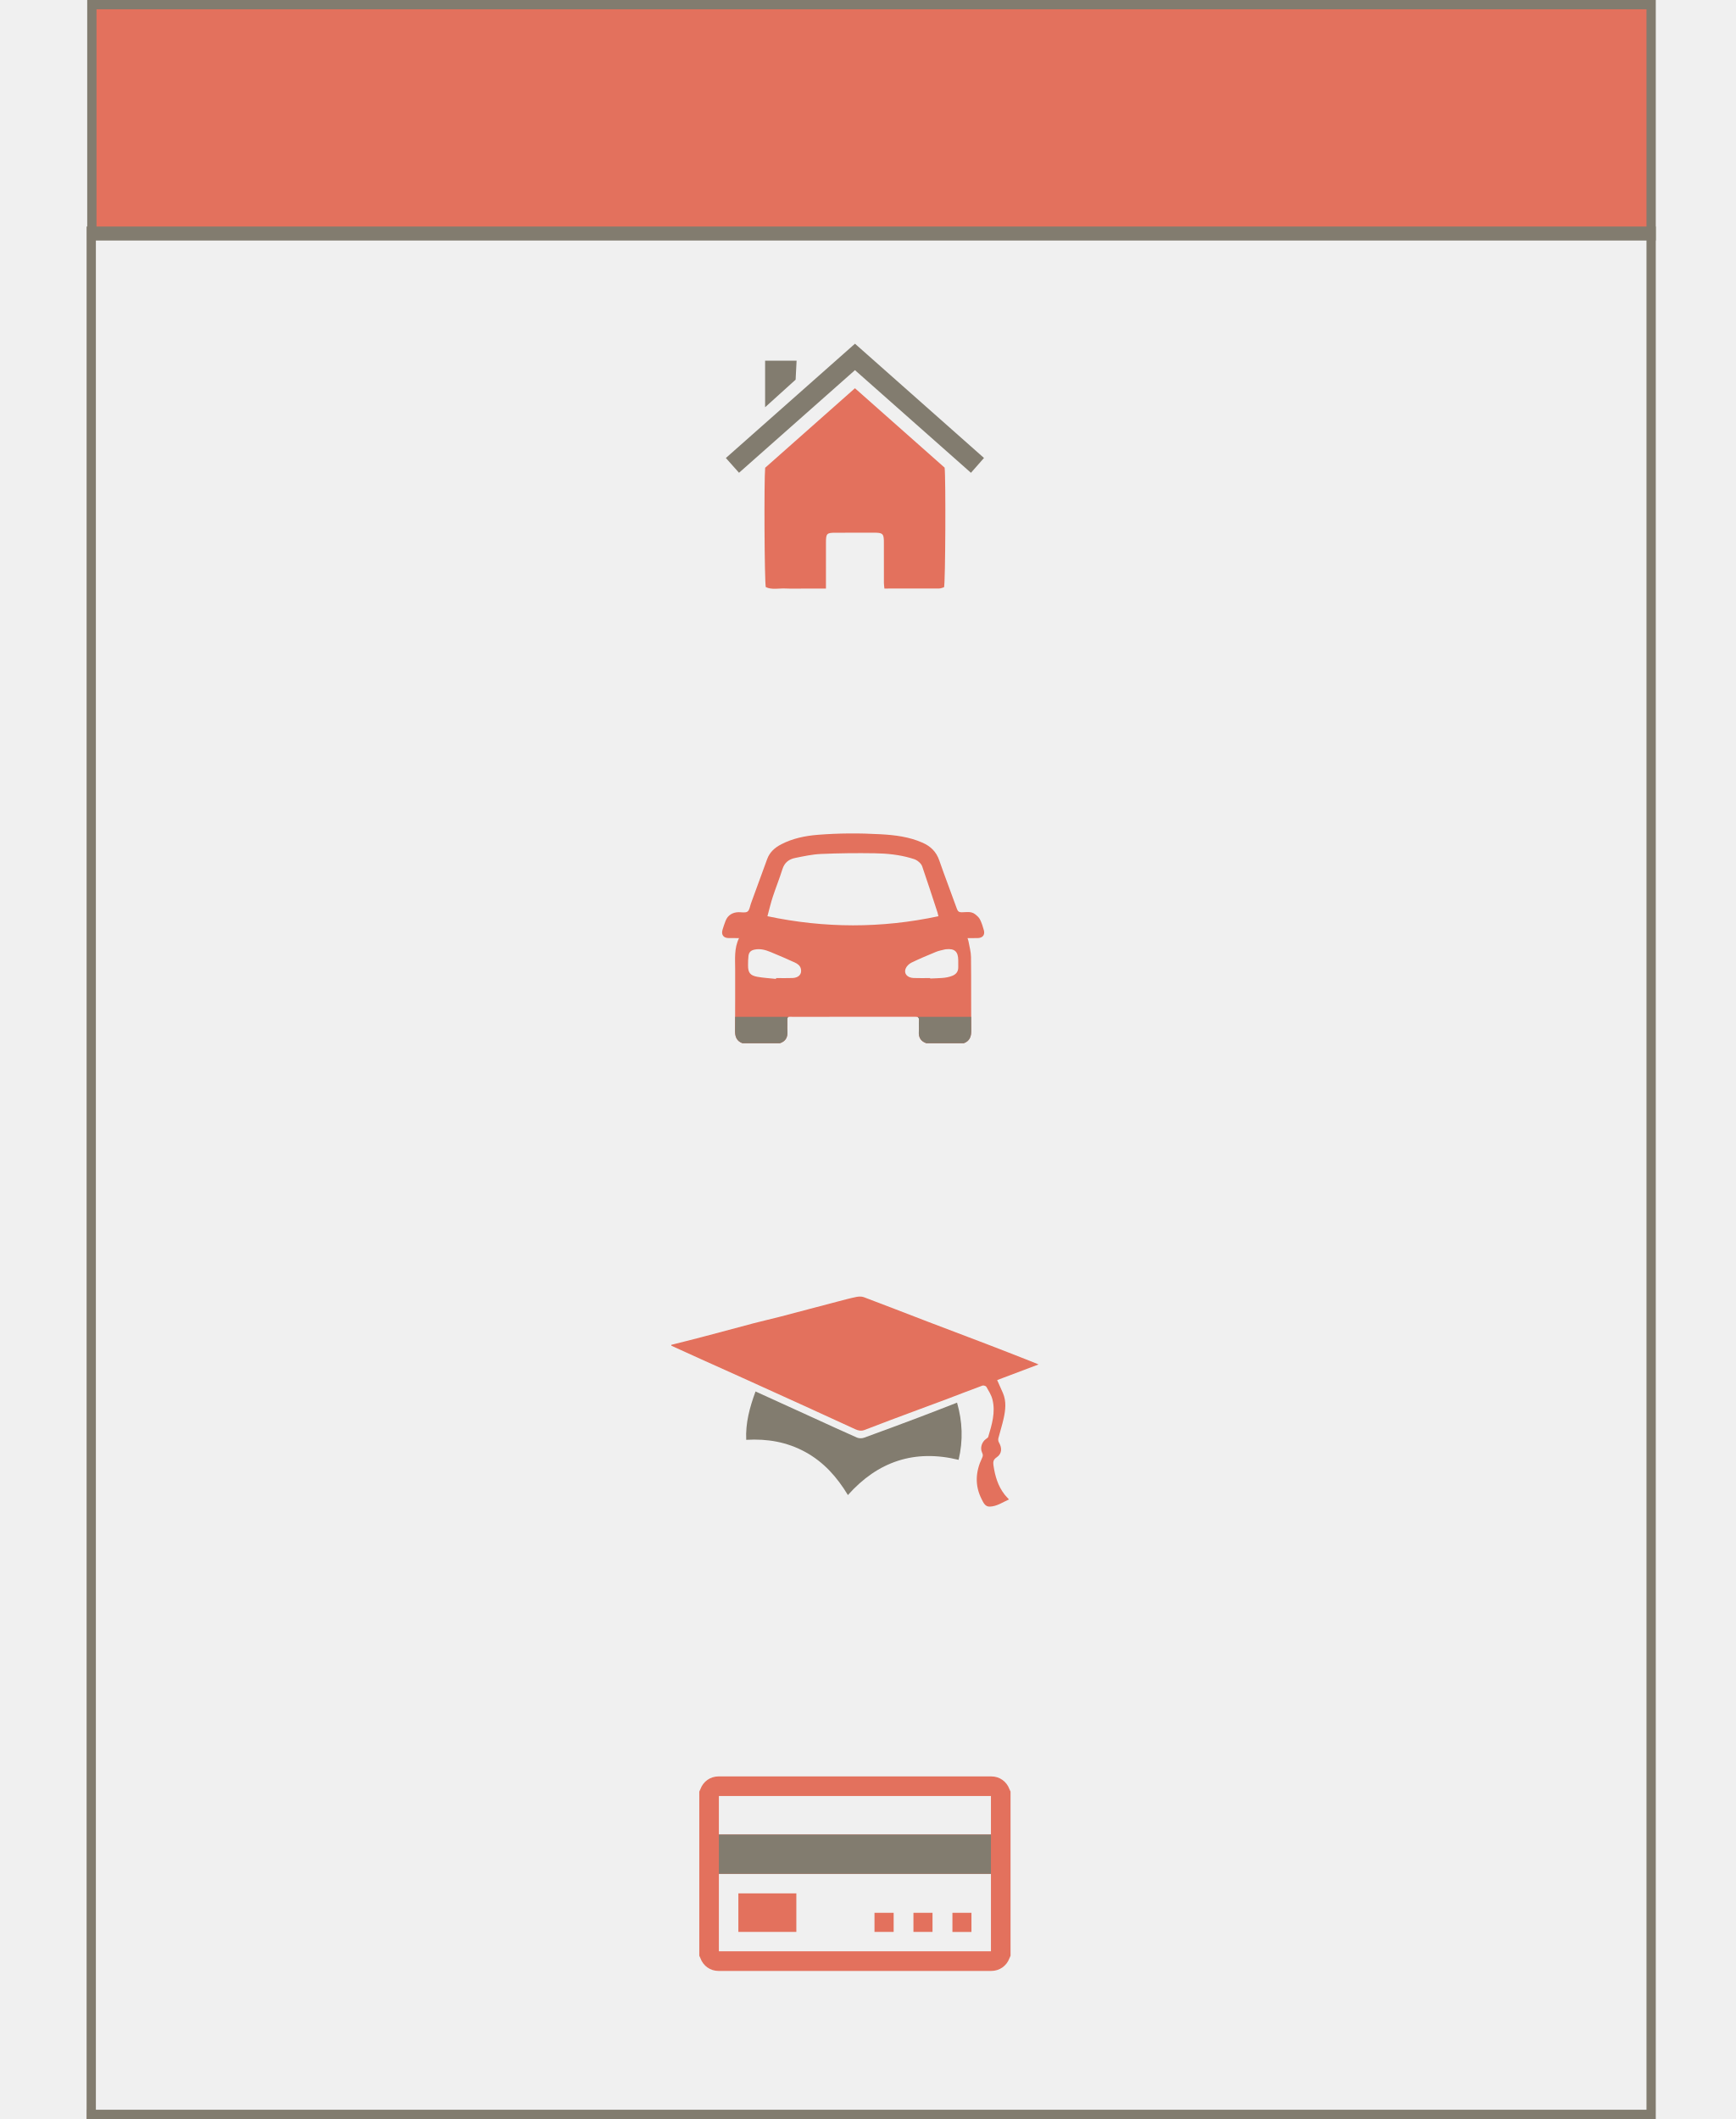
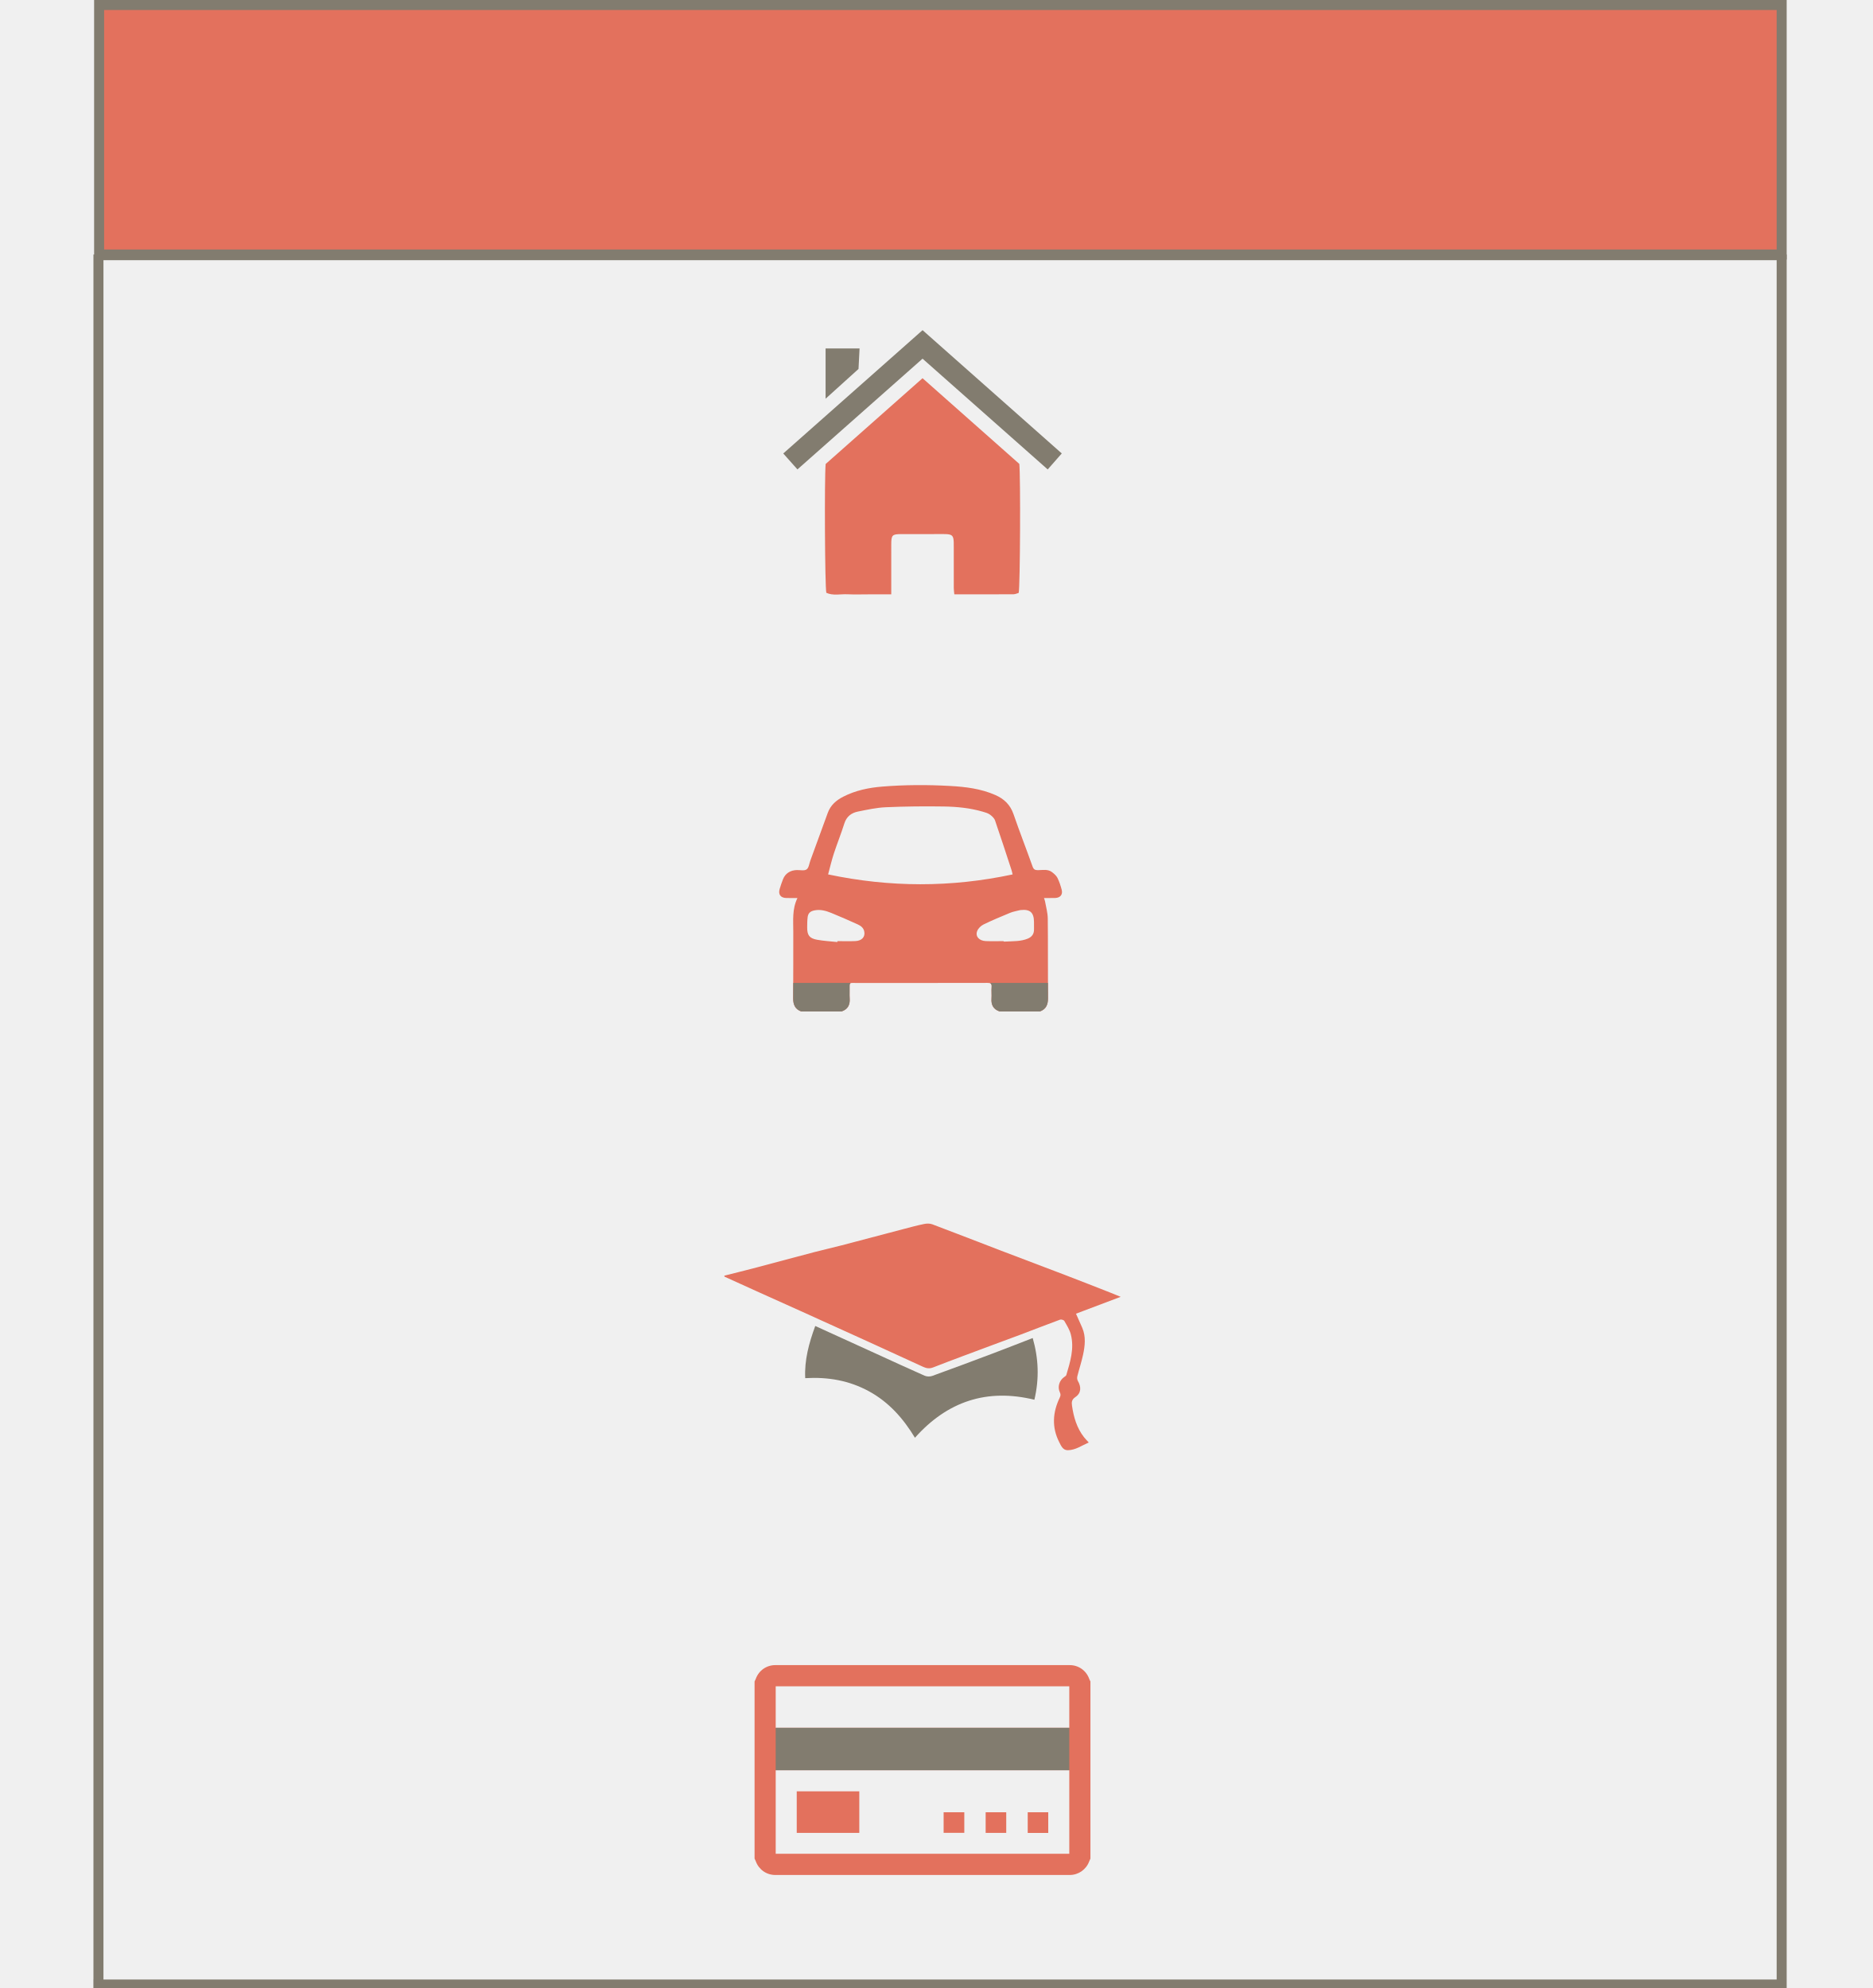
- <svg xmlns="http://www.w3.org/2000/svg" version="1.1" id="Layer_1" x="0px" y="0px" width="748px" height="913.368px" viewBox="0 0 748 913.368" enable-background="new 0 0 748 913.368" xml:space="preserve">
+ <svg xmlns="http://www.w3.org/2000/svg" version="1.1" id="Layer_1" x="0px" y="0px" width="748px" height="794.2px" viewBox="0 0 748 794.2" enable-background="new 0 0 748 794.2" xml:space="preserve">
  <g>
-     <path fill="#E3715D" d="M406.898,253.116c-0.617,0.168-1.357,0.543-2.104,0.547c-7.807,0.043-15.613,0.024-23.607,0.024   c-0.08-0.901-0.211-1.666-0.213-2.432c-0.018-5.41-0.01-10.82-0.01-16.232c0-0.7,0.021-1.401-0.008-2.104   c-0.105-2.666-0.602-3.176-3.162-3.297c-0.301-0.017-0.602-0.006-0.902-0.006c-5.609,0-11.223-0.017-16.834,0.006   c-3.723,0.012-4.059,0.371-4.063,4.198c-0.01,5.511-0.002,11.021-0.002,16.533c0,0.988,0,1.979,0,3.34c-3.039,0-5.908,0-8.779,0   c-2.906,0-5.814,0.104-8.717-0.03c-2.834-0.129-5.771,0.646-8.437-0.591c-0.577-2.506-0.784-46.006-0.27-51.45   c12.754-11.295,25.645-22.711,38.703-34.277c12.934,11.455,25.874,22.916,38.653,34.236   C407.68,206.464,407.488,250.622,406.898,253.116z" />
-     <path fill="#827C6F" d="M368.498,159.548c-16.758,14.834-33.334,29.506-49.974,44.234c-1.844-2.07-3.639-4.084-5.668-6.365   c18.496-16.377,36.978-32.736,55.646-49.265c18.684,16.55,37.11,32.869,55.604,49.25c-1.938,2.199-3.707,4.216-5.619,6.392   C401.779,189.007,385.17,174.303,368.498,159.548z" />
-     <path fill="#827C6F" d="M342.919,163.648c-4.451,4.025-8.662,7.83-13.152,11.89c0-6.867,0-13.377,0-20.072c4.416,0,8.845,0,13.57,0   C343.197,158.255,343.06,160.913,342.919,163.648z" />
+     <path fill="#E3715D" d="M406.898,236.863c-0.617,0.168-1.357,0.543-2.104,0.547c-7.807,0.043-15.613,0.024-23.606,0.024   c-0.08-0.901-0.212-1.666-0.214-2.432c-0.018-5.41-0.01-10.82-0.01-16.232c0-0.7,0.021-1.401-0.008-2.104   c-0.105-2.666-0.603-3.176-3.162-3.297c-0.301-0.017-0.602-0.006-0.902-0.006c-5.608,0-11.223-0.017-16.834,0.006   c-3.723,0.012-4.059,0.371-4.062,4.198c-0.01,5.511-0.002,11.021-0.002,16.533c0,0.988,0,1.979,0,3.34c-3.039,0-5.908,0-8.779,0   c-2.906,0-5.813,0.104-8.717-0.03c-2.834-0.129-5.771,0.646-8.438-0.591c-0.576-2.506-0.783-46.006-0.27-51.45   c12.754-11.295,25.645-22.711,38.703-34.277c12.934,11.455,25.874,22.916,38.653,34.236   C407.68,190.21,407.488,234.369,406.898,236.863z" />
+     <path fill="#827C6F" d="M368.498,143.294c-16.758,14.834-33.334,29.506-49.974,44.234c-1.845-2.07-3.64-4.084-5.668-6.365   c18.495-16.377,36.978-32.736,55.646-49.265c18.684,16.55,37.11,32.869,55.604,49.25c-1.938,2.199-3.707,4.216-5.619,6.392   C401.779,172.753,385.17,158.049,368.498,143.294z" />
+     <path fill="#827C6F" d="M342.919,147.395c-4.451,4.025-8.662,7.83-13.152,11.89c0-6.867,0-13.377,0-20.072c4.416,0,8.846,0,13.57,0   C343.197,142.001,343.06,144.66,342.919,147.395z" />
  </g>
  <g>
    <g>
-       <path fill="#E3715D" d="M320,449.667c-2.468-0.926-3.206-2.769-3.184-5.308c0.088-8.84,0.009-17.674,0.046-26.508    c0.018-4.479-0.517-9.021,1.668-13.494c-1.675,0-3.068,0.027-4.459-0.008c-2.268-0.041-3.293-1.428-2.651-3.602    c0.387-1.312,0.836-2.604,1.333-3.882c0.903-2.325,2.96-3.645,5.583-3.678c1.315-0.021,2.962,0.373,3.854-0.27    c0.895-0.635,1.051-2.326,1.502-3.562c2.321-6.336,4.65-12.666,6.945-19.01c1.107-3.061,3.348-5.014,6.143-6.449    c4.912-2.522,10.192-3.615,15.648-4.057c8.994-0.728,18-0.76,27.007-0.254c6.229,0.344,12.393,1.082,18.189,3.649    c3.484,1.543,5.92,3.896,7.203,7.613c2.416,7.002,5.115,13.902,7.6,20.881c0.422,1.195,0.98,1.513,2.178,1.498    c1.904-0.029,3.945-0.496,5.641,0.814c0.812,0.629,1.684,1.381,2.133,2.271c0.74,1.49,1.264,3.105,1.691,4.721    c0.521,1.968-0.557,3.244-2.623,3.312c-0.703,0.029-1.414,0.008-2.119,0.014c-0.703,0-1.408,0-2.326,0    c0.166,0.531,0.346,0.912,0.414,1.32c0.4,2.283,1.076,4.576,1.098,6.867c0.125,10.604,0.01,21.205,0.094,31.809    c0.012,2.531-0.723,4.383-3.188,5.31c-5.389,0-10.781,0-16.164,0c-2.441-0.834-3.402-2.574-3.223-5.107    c0.107-1.531-0.076-3.092,0.047-4.627c0.119-1.387-0.379-1.676-1.697-1.668c-16.504,0.041-33.005,0.027-49.506,0.027    c-1.456,0-2.916,0.032-4.37-0.015c-0.848-0.029-1.183,0.24-1.153,1.125c0.057,1.719-0.075,3.441,0.036,5.154    c0.166,2.541-0.777,4.273-3.224,5.107C330.779,449.667,325.387,449.667,320,449.667z M404.467,394.93    c-0.188-0.781-0.262-1.209-0.396-1.615c-2.184-6.655-4.33-13.323-6.619-19.942c-0.318-0.937-1.25-1.773-2.094-2.379    c-0.803-0.57-1.838-0.841-2.811-1.127c-5.082-1.484-10.326-1.992-15.562-2.074c-7.728-0.121-15.457-0.037-23.17,0.297    c-3.719,0.162-7.422,0.986-11.085,1.719c-2.646,0.523-4.589,1.967-5.473,4.775c-1.267,4.035-2.859,7.963-4.179,11.979    c-0.86,2.623-1.481,5.33-2.307,8.359C355.452,400.139,379.859,400.189,404.467,394.93z M334.471,421.945    c0.007-0.125,0.017-0.239,0.021-0.364c2.379,0,4.764,0.084,7.139-0.021c2.671-0.109,4.079-1.73,3.555-3.959    c-0.329-1.416-1.45-2.195-2.671-2.748c-3.45-1.553-6.908-3.092-10.417-4.514c-2.167-0.885-4.42-1.533-6.829-1.035    c-1.58,0.324-2.461,1.076-2.665,2.678c-0.172,1.346-0.181,2.728-0.188,4.086c-0.025,3.113,0.862,4.39,3.938,4.958    C329.022,421.518,331.762,421.648,334.471,421.945z M400.879,421.581c0,0.062,0,0.116,0,0.18c0.262,0,0.529,0.014,0.793-0.008    c2.982-0.193,6.004,0.014,8.863-1.181c1.643-0.69,2.504-1.856,2.48-3.659c-0.014-1.015,0.008-2.029-0.006-3.043    c-0.041-3.748-1.576-5.101-5.312-4.707c-0.184,0.02-0.354,0.041-0.523,0.09c-1.236,0.324-2.52,0.531-3.688,1.014    c-3.582,1.479-7.164,2.969-10.646,4.668c-1.049,0.51-2.133,1.58-2.533,2.648c-0.793,2.119,0.779,3.854,3.434,3.977    C396.115,421.665,398.496,421.581,400.879,421.581z" />
+       <path fill="#E3715D" d="M320,404.066c-2.468-0.926-3.206-2.769-3.184-5.308c0.088-8.841,0.009-17.675,0.046-26.508    c0.018-4.479-0.518-9.021,1.668-13.494c-1.675,0-3.068,0.027-4.459-0.008c-2.269-0.041-3.293-1.428-2.651-3.602    c0.387-1.312,0.836-2.604,1.333-3.882c0.903-2.325,2.96-3.645,5.583-3.678c1.315-0.021,2.962,0.373,3.854-0.27    c0.895-0.635,1.051-2.326,1.502-3.562c2.32-6.336,4.649-12.666,6.944-19.01c1.107-3.061,3.349-5.014,6.144-6.449    c4.912-2.522,10.191-3.615,15.647-4.057c8.994-0.728,18-0.76,27.007-0.254c6.229,0.344,12.394,1.082,18.189,3.649    c3.484,1.543,5.92,3.896,7.203,7.613c2.416,7.002,5.115,13.902,7.6,20.881c0.422,1.195,0.98,1.513,2.179,1.498    c1.903-0.029,3.944-0.496,5.641,0.814c0.812,0.629,1.684,1.381,2.133,2.271c0.74,1.49,1.264,3.105,1.691,4.721    c0.521,1.968-0.558,3.244-2.623,3.312c-0.703,0.029-1.414,0.008-2.119,0.014c-0.703,0-1.408,0-2.326,0    c0.166,0.531,0.346,0.912,0.414,1.32c0.4,2.283,1.076,4.576,1.098,6.867c0.125,10.604,0.011,21.205,0.095,31.809    c0.012,2.531-0.724,4.384-3.188,5.311c-5.389,0-10.781,0-16.164,0c-2.44-0.834-3.401-2.574-3.223-5.107    c0.106-1.53-0.076-3.092,0.047-4.627c0.119-1.387-0.379-1.676-1.697-1.668c-16.504,0.041-33.005,0.027-49.506,0.027    c-1.456,0-2.916,0.032-4.37-0.015c-0.848-0.029-1.183,0.239-1.152,1.125c0.057,1.719-0.075,3.44,0.035,5.153    c0.166,2.541-0.776,4.273-3.224,5.107C330.779,404.066,325.387,404.066,320,404.066z M404.467,349.329    c-0.188-0.781-0.262-1.209-0.396-1.615c-2.185-6.655-4.33-13.323-6.619-19.942c-0.318-0.937-1.25-1.773-2.094-2.379    c-0.804-0.57-1.839-0.841-2.812-1.127c-5.082-1.484-10.326-1.992-15.562-2.074c-7.729-0.121-15.457-0.037-23.17,0.297    c-3.72,0.162-7.423,0.986-11.085,1.719c-2.646,0.523-4.59,1.967-5.474,4.775c-1.267,4.035-2.858,7.963-4.179,11.979    c-0.86,2.623-1.481,5.33-2.307,8.359C355.452,354.538,379.859,354.588,404.467,349.329z M334.471,376.344    c0.007-0.125,0.018-0.239,0.021-0.364c2.379,0,4.764,0.084,7.139-0.021c2.671-0.108,4.079-1.729,3.555-3.958    c-0.328-1.416-1.449-2.195-2.671-2.748c-3.449-1.553-6.907-3.092-10.417-4.514c-2.167-0.885-4.42-1.533-6.829-1.035    c-1.579,0.324-2.461,1.076-2.665,2.678c-0.172,1.346-0.181,2.728-0.188,4.086c-0.025,3.113,0.862,4.39,3.938,4.958    C329.022,375.917,331.762,376.047,334.471,376.344z M400.879,375.98c0,0.062,0,0.116,0,0.18c0.262,0,0.529,0.015,0.793-0.008    c2.982-0.193,6.004,0.014,8.863-1.181c1.643-0.69,2.504-1.856,2.479-3.659c-0.014-1.015,0.009-2.029-0.006-3.043    c-0.041-3.748-1.576-5.101-5.312-4.707c-0.185,0.02-0.354,0.041-0.523,0.09c-1.236,0.324-2.52,0.531-3.688,1.014    c-3.582,1.479-7.164,2.969-10.646,4.668c-1.049,0.51-2.133,1.58-2.533,2.648c-0.793,2.119,0.779,3.854,3.435,3.977    C396.115,376.064,398.496,375.98,400.879,375.98z" />
    </g>
    <g>
-       <path fill="#827C6F" d="M339.656,438.48c-0.005-0.065-0.02-0.133-0.02-0.196H316.85c-0.006,2.022-0.016,4.051-0.032,6.075    c-0.023,2.539,0.715,4.382,3.183,5.308h16.166c2.442-0.834,3.39-2.566,3.224-5.107c-0.111-1.713,0.021-3.438-0.036-5.154    C339.337,438.932,339.442,438.65,339.656,438.48z" />
+       <path fill="#827C6F" d="M339.656,392.879c-0.005-0.065-0.021-0.134-0.021-0.196H316.85c-0.006,2.021-0.016,4.051-0.031,6.075    c-0.023,2.539,0.715,4.382,3.183,5.308h16.166c2.442-0.834,3.39-2.566,3.224-5.107c-0.11-1.713,0.021-3.438-0.035-5.153    C339.337,393.331,339.442,393.049,339.656,392.879z" />
    </g>
-     <path fill="#827C6F" d="M418.58,438.284h-22.938c-0.008,0.028-0.016,0.057-0.021,0.086c-0.002,0.035-0.004,0.069-0.008,0.104   c0.389,0.224,0.535,0.648,0.467,1.455c-0.123,1.535,0.062,3.096-0.047,4.627c-0.184,2.533,0.775,4.273,3.223,5.107h16.164   c2.465-0.927,3.197-2.775,3.188-5.308C418.59,442.335,418.584,440.309,418.58,438.284z" />
+     <path fill="#827C6F" d="M418.58,392.683h-22.938c-0.008,0.028-0.016,0.057-0.021,0.086c-0.002,0.035-0.004,0.069-0.008,0.104   c0.389,0.225,0.535,0.648,0.467,1.455c-0.123,1.535,0.062,3.097-0.047,4.627c-0.185,2.533,0.774,4.273,3.223,5.107h16.164   c2.465-0.927,3.197-2.775,3.188-5.308C418.59,396.734,418.584,394.708,418.58,392.683z" />
  </g>
-   <g>
-     <rect x="1284.318" y="158.788" fill="none" width="194" height="64.756" />
-     <text transform="matrix(1 0 0 1 1284.318 180.3579)" fill="#303030" font-family="'Helvetica-Bold'" font-size="30">Cash</text>
-     <text transform="matrix(1 0 0 1 1284.318 216.3579)" fill="#303030" font-family="'Helvetica'" font-size="30">$S30,000</text>
-     <rect x="897.318" y="379.054" fill="none" width="132.012" height="104.986" />
-     <text transform="matrix(1 0 0 1 909.2422 422.1938)" fill="#827C6F" font-family="'Helvetica-Bold'" font-size="60">28%</text>
-     <rect x="897.318" y="175.765" fill="none" width="132.012" height="104.985" />
-     <text transform="matrix(1 0 0 1 942.6113 218.9048)" fill="#827C6F" font-family="'Helvetica-Bold'" font-size="60">1%</text>
-     <rect x="897.318" y="784.053" fill="none" width="132.012" height="104.984" />
-     <text transform="matrix(1 0 0 1 909.2422 827.1938)" fill="#827C6F" font-family="'Helvetica-Bold'" font-size="60">40%</text>
-     <rect x="897.318" y="581.764" fill="none" width="132.012" height="104.984" />
-     <text transform="matrix(1 0 0 1 942.6113 624.9048)" fill="#827C6F" font-family="'Helvetica-Bold'" font-size="60">6%</text>
-     <rect x="897.318" y="1191.053" fill="none" width="132.012" height="104.984" />
-     <text transform="matrix(1 0 0 1 942.6113 1234.194)" fill="#827C6F" font-family="'Helvetica-Bold'" font-size="60">6%</text>
-     <rect x="897.318" y="988.764" fill="none" width="132.012" height="104.984" />
-     <text transform="matrix(1 0 0 1 909.2422 1031.905)" fill="#827C6F" font-family="'Helvetica-Bold'" font-size="60">19%</text>
-     <rect x="1284.318" y="362.275" fill="none" width="194" height="64.756" />
-     <text transform="matrix(1 0 0 1 1284.318 383.8462)" fill="#303030" font-family="'Helvetica-Bold'" font-size="30">Pension</text>
-     <text transform="matrix(1 0 0 1 1284.318 419.8462)" fill="#303030" font-family="'Helvetica'" font-size="30">$S30,000</text>
-     <rect x="1284.318" y="565.02" fill="none" width="194" height="64.758" />
-     <text transform="matrix(1 0 0 1 1284.318 586.5903)" fill="#303030" font-family="'Helvetica-Bold'" font-size="30">Stock </text>
-     <text transform="matrix(1 0 0 1 1284.318 622.5903)" fill="#303030" font-family="'Helvetica'" font-size="30">$S30,000</text>
-     <rect x="1284.318" y="769.249" fill="none" width="194" height="64.756" />
-     <text transform="matrix(1 0 0 1 1284.318 790.8169)" fill="#303030" font-family="'Helvetica-Bold'" font-size="30">Property</text>
-     <text transform="matrix(1 0 0 1 1284.318 826.8169)" fill="#303030" font-family="'Helvetica'" font-size="30">$S30,000</text>
-     <rect x="1284.318" y="972.735" fill="none" width="194" height="64.756" />
-     <text transform="matrix(1 0 0 1 1284.318 994.3032)" fill="#303030" font-family="'Helvetica-Bold'" font-size="30">Car</text>
-     <text transform="matrix(1 0 0 1 1284.318 1030.303)" fill="#303030" font-family="'Helvetica'" font-size="30">$S30,000</text>
-     <rect x="1274.318" y="1178.444" fill="none" width="194" height="64.756" />
-     <text transform="matrix(1 0 0 1 1274.318 1200.014)" fill="#303030" font-family="'Helvetica-Bold'" font-size="30">Others</text>
-     <text transform="matrix(1 0 0 1 1274.318 1236.014)" fill="#303030" font-family="'Helvetica'" font-size="30">$S30,000</text>
-   </g>
-   <rect x="-878.831" y="97.646" fill="none" stroke="#827C6F" stroke-width="4" stroke-miterlimit="10" width="670.831" height="203.487" />
-   <rect x="-878.831" y="301.132" fill="none" stroke="#827C6F" stroke-width="4" stroke-miterlimit="10" width="670.831" height="203.488" />
-   <rect x="-878.831" y="504.62" fill="none" stroke="#827C6F" stroke-width="4" stroke-miterlimit="10" width="670.831" height="203.486" />
-   <rect x="-878.831" y="708.106" fill="none" stroke="#827C6F" stroke-width="4" stroke-miterlimit="10" width="670.831" height="203.484" />
-   <rect x="-1338.831" y="197.166" fill="none" stroke="#827C6F" stroke-width="4" stroke-miterlimit="10" width="670.831" height="203.487" />
-   <rect x="-1338.831" y="400.653" fill="none" stroke="#827C6F" stroke-width="4" stroke-miterlimit="10" width="670.831" height="203.486" />
-   <rect x="-1338.831" y="604.139" fill="none" stroke="#827C6F" stroke-width="4" stroke-miterlimit="10" width="670.831" height="203.486" />
-   <rect x="-1338.831" y="807.625" fill="none" stroke="#827C6F" stroke-width="4" stroke-miterlimit="10" width="670.831" height="203.486" />
  <g>
    <rect x="39.59" y="2" fill="#E3715D" width="672.064" height="99.675" />
    <path fill="#827C6F" d="M709.654,4v95.675H41.59V4H709.654 M713.654,0H37.59v103.675h676.064V0L713.654,0z" />
  </g>
-   <rect x="946.324" y="36.675" fill="none" width="450.756" height="47.407" />
-   <text transform="matrix(1 0 0 1 1091.683 65.436)" fill="#FFFFFF" font-family="'Helvetica-Bold'" font-size="40">ASSETS</text>
  <g>
-     <path fill="#E3715D" d="M289.322,579.674c4.321-1.094,8.651-2.154,12.961-3.291c7.527-1.982,15.04-4.037,22.568-6.014   c3.747-0.982,7.532-1.82,11.281-2.797c8.28-2.156,16.545-4.367,24.821-6.537c2.708-0.711,5.414-1.449,8.155-2.006   c1.049-0.215,2.299-0.246,3.274,0.121c9.111,3.428,18.178,6.979,27.271,10.457c8.547,3.27,17.113,6.479,25.66,9.754   c6.053,2.316,12.081,4.693,18.117,7.057c1.318,0.516,2.625,1.062,4.205,1.705c-6.15,2.324-12.053,4.553-17.848,6.742   c0.865,1.945,1.709,3.775,2.5,5.633c1.512,3.543,1.094,7.186,0.324,10.773c-0.623,2.902-1.57,5.736-2.293,8.625   c-0.141,0.555-0.078,1.309,0.2,1.785c1.454,2.494,1.356,4.928-0.961,6.486c-1.483,1-1.565,2.049-1.368,3.412   c0.659,4.586,1.914,8.957,4.84,12.678c0.516,0.654,1.114,1.24,1.854,2.059c-2.7,1.17-5.2,3.02-8.334,3.09   c-1.996,0.041-2.727-1.787-3.459-3.225c-3.021-5.922-2.623-11.889,0.189-17.746c0.424-0.885,0.438-1.387,0.032-2.244   c-0.995-2.117-0.149-4.697,1.755-6.016c0.322-0.227,0.762-0.48,0.859-0.811c1.576-5.277,3.227-10.596,1.822-16.158   c-0.482-1.912-1.613-3.686-2.609-5.43c-0.223-0.393-1.236-0.701-1.697-0.531c-5.301,1.945-10.557,4.006-15.834,6.002   c-3.998,1.512-8.021,2.967-12.023,4.463c-7.621,2.852-15.262,5.65-22.837,8.617c-1.539,0.605-2.754,0.352-4.078-0.256   c-7.229-3.314-14.452-6.645-21.689-9.941c-9.093-4.141-18.193-8.262-27.299-12.379c-5.84-2.641-11.692-5.252-17.535-7.889   c-4.264-1.924-8.518-3.867-12.774-5.801C289.359,579.936,289.341,579.805,289.322,579.674z" />
-     <path fill="#827C6F" d="M325.639,599.774c8.345,3.803,16.447,7.492,24.552,11.188c6.382,2.91,12.741,5.865,19.163,8.688   c0.87,0.383,2.146,0.393,3.048,0.062c8.151-2.947,16.271-5.986,24.383-9.045c5.158-1.947,10.287-3.973,15.711-6.074   c2.336,8.139,2.664,16.221,0.672,24.646c-18.951-4.625-34.768,0.646-47.711,15.188c-4.671-7.734-10.424-14.223-18.362-18.559   c-7.899-4.314-16.359-5.785-25.467-5.248C321.278,613.436,323.104,606.657,325.639,599.774z" />
+     <path fill="#E3715D" d="M289.322,509.625c4.321-1.094,8.651-2.154,12.961-3.291c7.526-1.982,15.04-4.037,22.567-6.014   c3.747-0.982,7.532-1.82,11.281-2.797c8.28-2.156,16.545-4.367,24.821-6.537c2.708-0.711,5.414-1.449,8.155-2.006   c1.049-0.215,2.299-0.246,3.273,0.121c9.111,3.428,18.178,6.979,27.271,10.457c8.547,3.27,17.112,6.479,25.659,9.754   c6.054,2.314,12.081,4.691,18.117,7.057c1.318,0.516,2.625,1.062,4.205,1.705c-6.149,2.324-12.053,4.553-17.848,6.742   c0.865,1.945,1.709,3.773,2.5,5.633c1.512,3.543,1.094,7.186,0.324,10.773c-0.623,2.9-1.57,5.734-2.293,8.625   c-0.142,0.555-0.078,1.309,0.199,1.783c1.454,2.494,1.356,4.93-0.961,6.486c-1.482,1-1.564,2.049-1.367,3.412   c0.658,4.586,1.913,8.957,4.84,12.678c0.516,0.654,1.113,1.24,1.854,2.061c-2.7,1.17-5.2,3.02-8.334,3.09   c-1.996,0.041-2.727-1.787-3.459-3.227c-3.021-5.922-2.623-11.889,0.189-17.744c0.424-0.887,0.438-1.389,0.031-2.244   c-0.994-2.117-0.148-4.697,1.756-6.018c0.321-0.227,0.762-0.479,0.858-0.811c1.576-5.277,3.228-10.596,1.822-16.158   c-0.482-1.912-1.613-3.686-2.609-5.43c-0.223-0.393-1.235-0.701-1.696-0.531c-5.302,1.945-10.558,4.006-15.834,6.002   c-3.998,1.512-8.021,2.967-12.023,4.463c-7.621,2.854-15.262,5.65-22.837,8.617c-1.539,0.605-2.754,0.352-4.078-0.256   c-7.229-3.314-14.452-6.645-21.688-9.941c-9.094-4.141-18.193-8.262-27.3-12.379c-5.84-2.641-11.691-5.252-17.535-7.889   c-4.264-1.924-8.518-3.867-12.773-5.801C289.359,509.887,289.341,509.756,289.322,509.625z" />
+     <path fill="#827C6F" d="M325.639,529.725c8.346,3.803,16.447,7.492,24.553,11.188c6.382,2.91,12.74,5.865,19.162,8.689   c0.87,0.383,2.146,0.393,3.049,0.061c8.15-2.947,16.271-5.986,24.383-9.045c5.158-1.947,10.287-3.973,15.711-6.074   c2.336,8.141,2.664,16.223,0.672,24.646c-18.951-4.625-34.768,0.646-47.711,15.188c-4.671-7.732-10.424-14.223-18.362-18.559   c-7.898-4.314-16.358-5.785-25.467-5.248C321.278,543.387,323.104,536.608,325.639,529.725z" />
  </g>
  <g>
-     <path fill="#E3715D" d="M435.555,772.252c0,23.582,0,47.164,0,70.744c-0.171,0.385-0.358,0.764-0.509,1.156   c-1.222,3.254-4.279,5.393-7.771,5.393c-39.197,0.004-78.396,0.004-117.596,0c-3.55,0-6.601-2.174-7.808-5.518   c-0.128-0.355-0.312-0.689-0.471-1.031c0-23.58,0-47.162,0-70.744c0.157-0.342,0.343-0.676,0.471-1.031   c1.207-3.344,4.257-5.516,7.807-5.518c39.198-0.002,78.396-0.002,117.597,0c3.55,0.002,6.601,2.174,7.808,5.518   C435.211,771.577,435.396,771.911,435.555,772.252z M309.844,841.069c39.164,0,78.212,0,117.265,0c0-11.168,0-22.242,0-33.373   c-39.11,0-78.159,0-117.265,0C309.844,818.84,309.844,829.915,309.844,841.069z M309.843,790.76c39.167,0,78.213,0,117.264,0   c0-5.578,0-11.062,0-16.602c-39.111,0-78.159,0-117.264,0C309.843,779.715,309.843,785.198,309.843,790.76z" />
-     <path fill="#E3715D" d="M343.231,832.721c-8.367,0-16.644,0-24.988,0c0-5.537,0-11.02,0-16.605c8.281,0,16.587,0,24.988,0   C343.231,821.588,343.231,827.102,343.231,832.721z" />
-     <path fill="#E3715D" d="M376.914,832.715c0-2.775,0-5.463,0-8.234c2.748,0,5.466,0,8.259,0c0,2.736,0,5.453,0,8.234   C382.432,832.715,379.746,832.715,376.914,832.715z" />
-     <path fill="#E3715D" d="M401.924,832.721c-2.779,0-5.466,0-8.222,0c0-2.742,0-5.432,0-8.223c2.689,0,5.409,0,8.222,0   C401.924,827.18,401.924,829.897,401.924,832.721z" />
-     <path fill="#E3715D" d="M418.705,832.754c-2.787,0-5.442,0-8.201,0c0-2.74,0-5.459,0-8.27c2.688,0,5.403,0,8.201,0   C418.705,827.208,418.705,829.924,418.705,832.754z" />
-     <path fill="#827C6F" d="M427.105,790.76c-39.051,0-78.098,0-117.264,0v19.855l0,0c0-0.977,0-1.945,0-2.92   c39.104,0,78.152,0,117.265,0v-20.08h-0.001C427.105,788.665,427.105,789.706,427.105,790.76z" />
+     <path fill="#E3715D" d="M435.555,671.757c0,23.582,0,47.164,0,70.744c-0.171,0.385-0.357,0.764-0.509,1.156   c-1.222,3.254-4.279,5.393-7.771,5.393c-39.197,0.004-78.396,0.004-117.597,0c-3.55,0-6.601-2.174-7.808-5.518   c-0.128-0.355-0.312-0.689-0.471-1.031c0-23.58,0-47.162,0-70.744c0.156-0.342,0.343-0.676,0.471-1.031   c1.207-3.344,4.257-5.516,7.807-5.518c39.198-0.002,78.396-0.002,117.598,0c3.55,0.002,6.601,2.174,7.808,5.518   C435.211,671.082,435.396,671.416,435.555,671.757z M309.844,740.574c39.164,0,78.212,0,117.266,0c0-11.168,0-22.242,0-33.373   c-39.11,0-78.159,0-117.266,0C309.844,718.345,309.844,729.419,309.844,740.574z M309.843,690.265c39.167,0,78.213,0,117.265,0   c0-5.578,0-11.062,0-16.602c-39.111,0-78.159,0-117.265,0C309.843,679.22,309.843,684.703,309.843,690.265z" />
+     <path fill="#E3715D" d="M343.231,732.226c-8.367,0-16.645,0-24.988,0c0-5.537,0-11.02,0-16.605c8.281,0,16.587,0,24.988,0   C343.231,721.093,343.231,726.607,343.231,732.226z" />
+     <path fill="#E3715D" d="M376.914,732.22c0-2.775,0-5.463,0-8.234c2.748,0,5.466,0,8.259,0c0,2.736,0,5.453,0,8.234   C382.432,732.22,379.746,732.22,376.914,732.22z" />
+     <path fill="#E3715D" d="M401.924,732.226c-2.779,0-5.466,0-8.222,0c0-2.742,0-5.432,0-8.223c2.688,0,5.409,0,8.222,0   C401.924,726.685,401.924,729.402,401.924,732.226z" />
+     <path fill="#E3715D" d="M418.705,732.259c-2.787,0-5.442,0-8.201,0c0-2.74,0-5.459,0-8.27c2.688,0,5.403,0,8.201,0   C418.705,726.712,418.705,729.429,418.705,732.259z" />
+     <path fill="#827C6F" d="M427.105,690.265c-39.052,0-78.099,0-117.265,0v19.855l0,0c0-0.979,0-1.945,0-2.92   c39.104,0,78.152,0,117.266,0v-20.08h-0.001C427.105,688.169,427.105,689.21,427.105,690.265z" />
  </g>
-   <path fill="#827C6F" d="M713.654,97.646H37.323v811.722h-0.021v4h0.021h676.312h0.021L713.654,97.646z M41.323,100.318h668.331  v809.05H41.323V100.318z" />
+   <path fill="#827C6F" d="M713.654,101.675H37.323v689.128h-0.021v3.396h0.021h676.312h0.021L713.654,101.675z M41.323,103.943  h668.331v686.86H41.323V103.943z" />
+   <g>
+     <rect x="-827.811" y="97.646" fill="none" stroke="#827C6F" stroke-width="4" stroke-miterlimit="10" width="670.832" height="174.139" />
+     <rect x="-827.811" y="271.784" fill="none" stroke="#827C6F" stroke-width="4" stroke-miterlimit="10" width="670.832" height="174.139" />
+     <rect x="-827.811" y="445.923" fill="none" stroke="#827C6F" stroke-width="4" stroke-miterlimit="10" width="670.832" height="174.138" />
+     <rect x="-827.811" y="620.061" fill="none" stroke="#827C6F" stroke-width="4" stroke-miterlimit="10" width="670.832" height="174.139" />
+     <rect x="-827.811" y="794.2" fill="none" stroke="#827C6F" stroke-width="4" stroke-miterlimit="10" width="670.832" height="174.137" />
+     <rect x="-827.811" y="968.338" fill="none" stroke="#827C6F" stroke-width="4" stroke-miterlimit="10" width="670.832" height="174.139" />
+     <rect x="-1287.811" y="182.813" fill="none" stroke="#827C6F" stroke-width="4" stroke-miterlimit="10" width="670.832" height="174.139" />
+     <rect x="-1287.811" y="356.952" fill="none" stroke="#827C6F" stroke-width="4" stroke-miterlimit="10" width="670.832" height="174.139" />
+     <rect x="-1287.811" y="531.09" fill="none" stroke="#827C6F" stroke-width="4" stroke-miterlimit="10" width="670.832" height="174.137" />
+     <rect x="-1287.811" y="705.227" fill="none" stroke="#827C6F" stroke-width="4" stroke-miterlimit="10" width="670.832" height="174.139" />
+     <rect x="-1287.811" y="879.368" fill="none" stroke="#827C6F" stroke-width="4" stroke-miterlimit="10" width="670.832" height="174.137" />
+     <rect x="-1287.811" y="1053.504" fill="none" stroke="#827C6F" stroke-width="4" stroke-miterlimit="10" width="670.832" height="174.139" />
+     <rect x="-827.811" y="1142.477" fill="none" stroke="#827C6F" stroke-width="4" stroke-miterlimit="10" width="670.832" height="174.139" />
+     <rect x="-1287.811" y="1227.643" fill="none" stroke="#827C6F" stroke-width="4" stroke-miterlimit="10" width="670.832" height="174.139" />
+   </g>
</svg>
